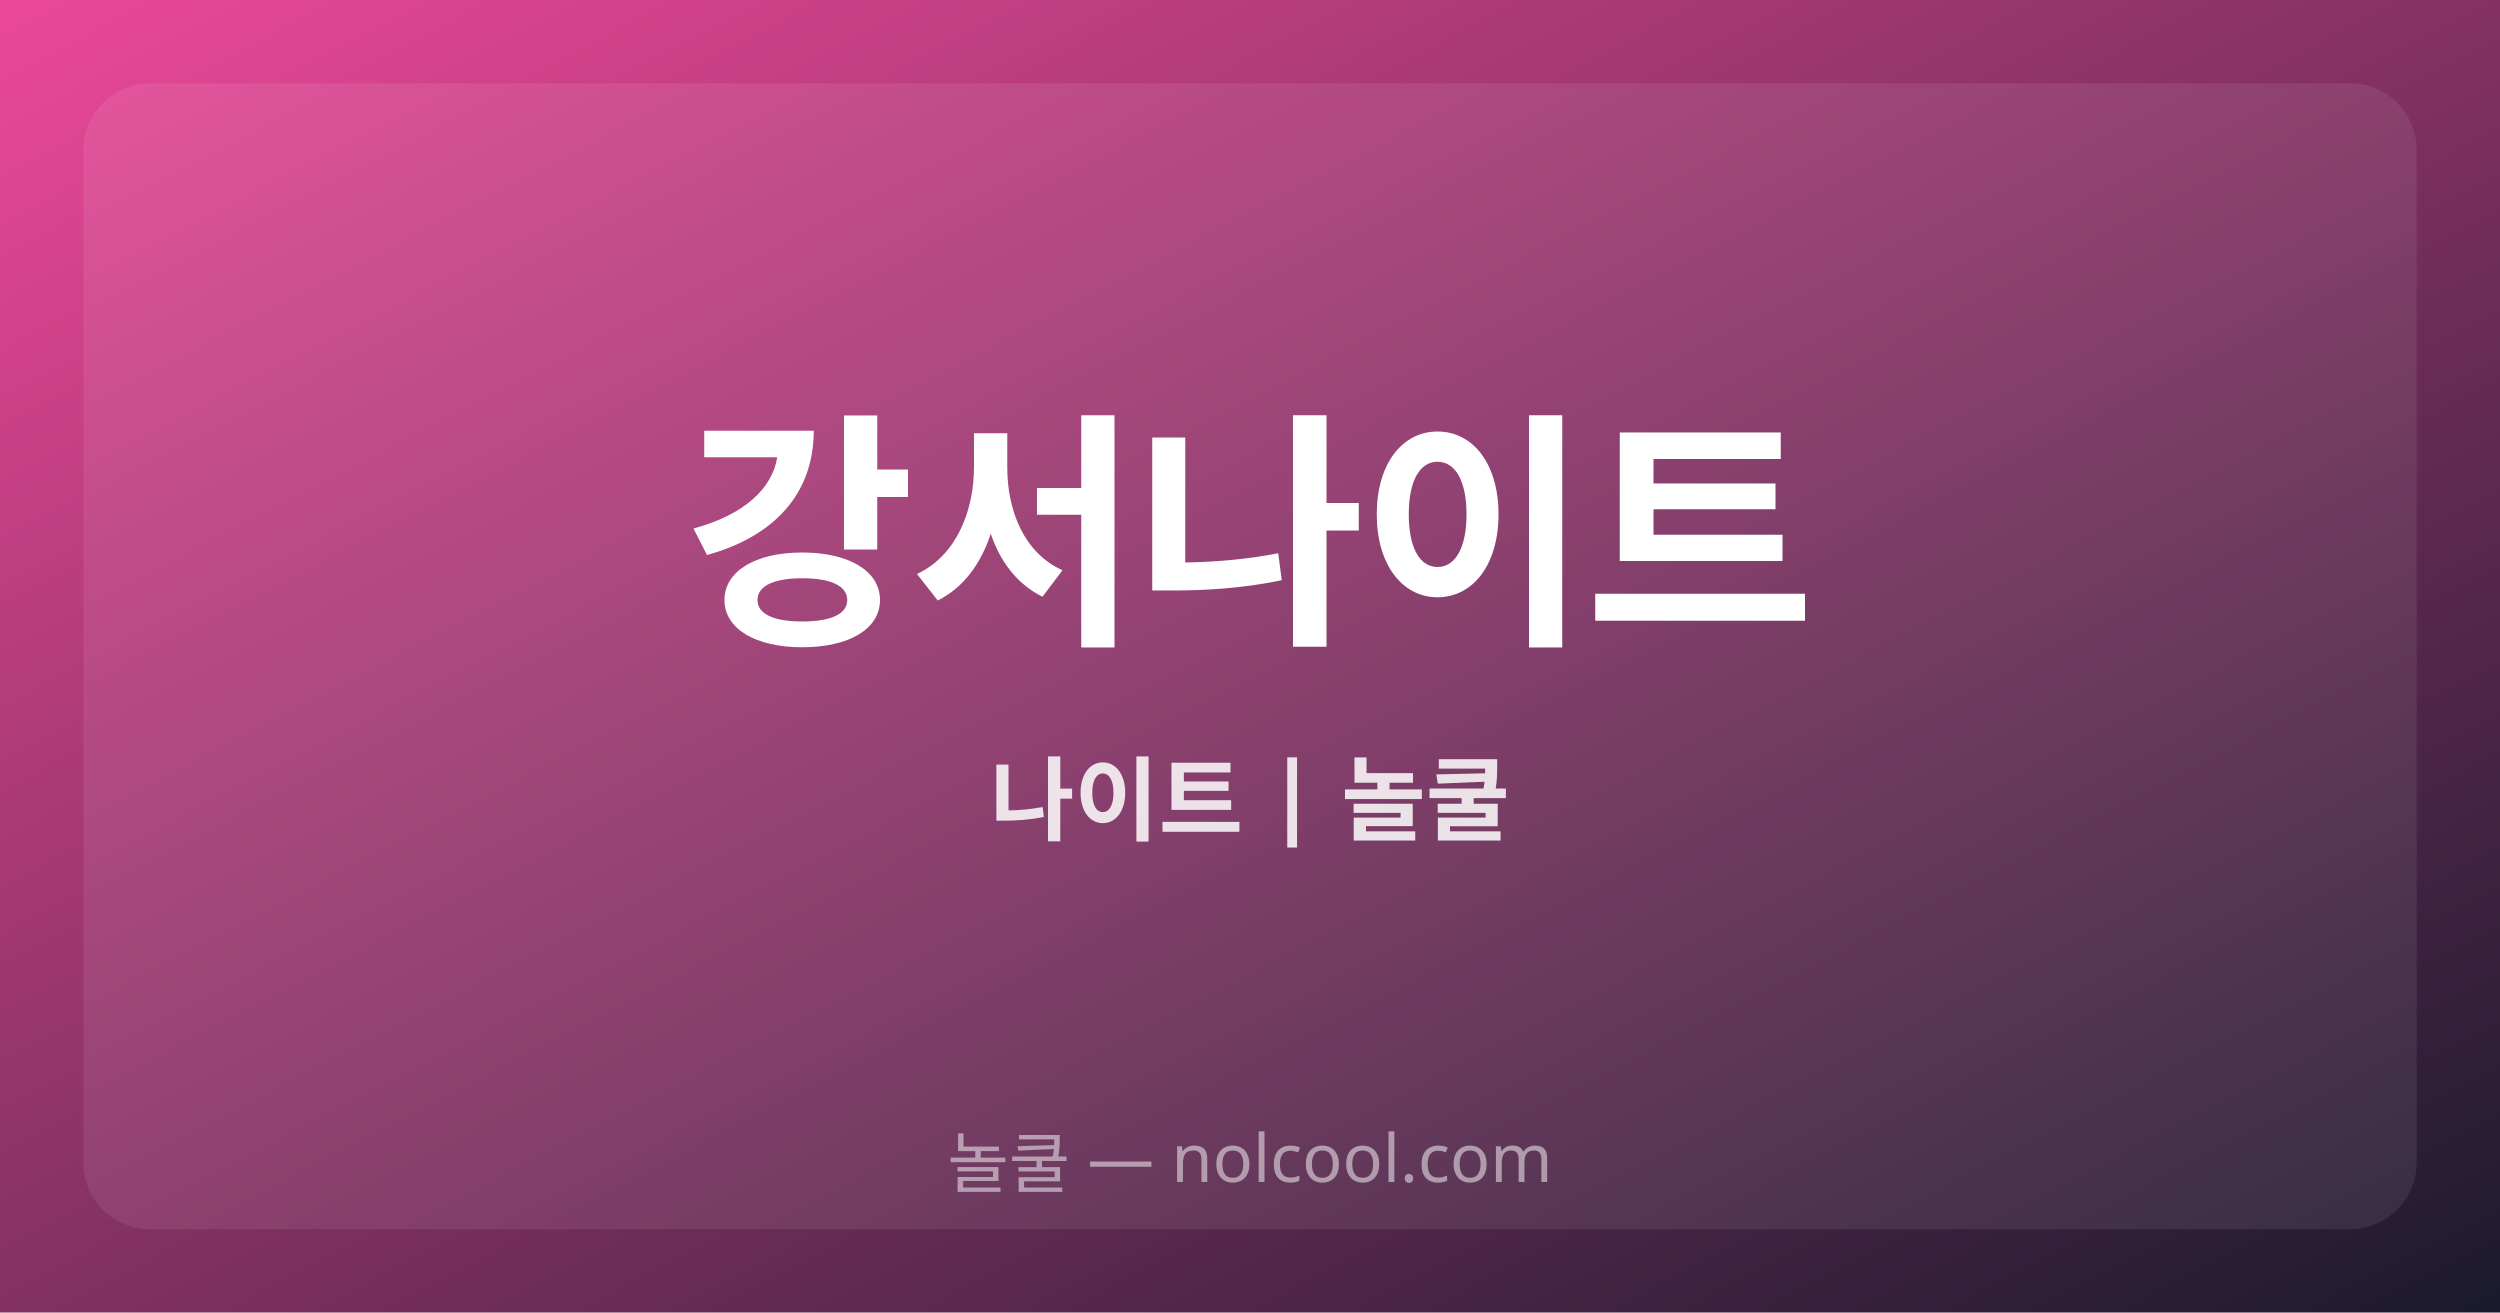
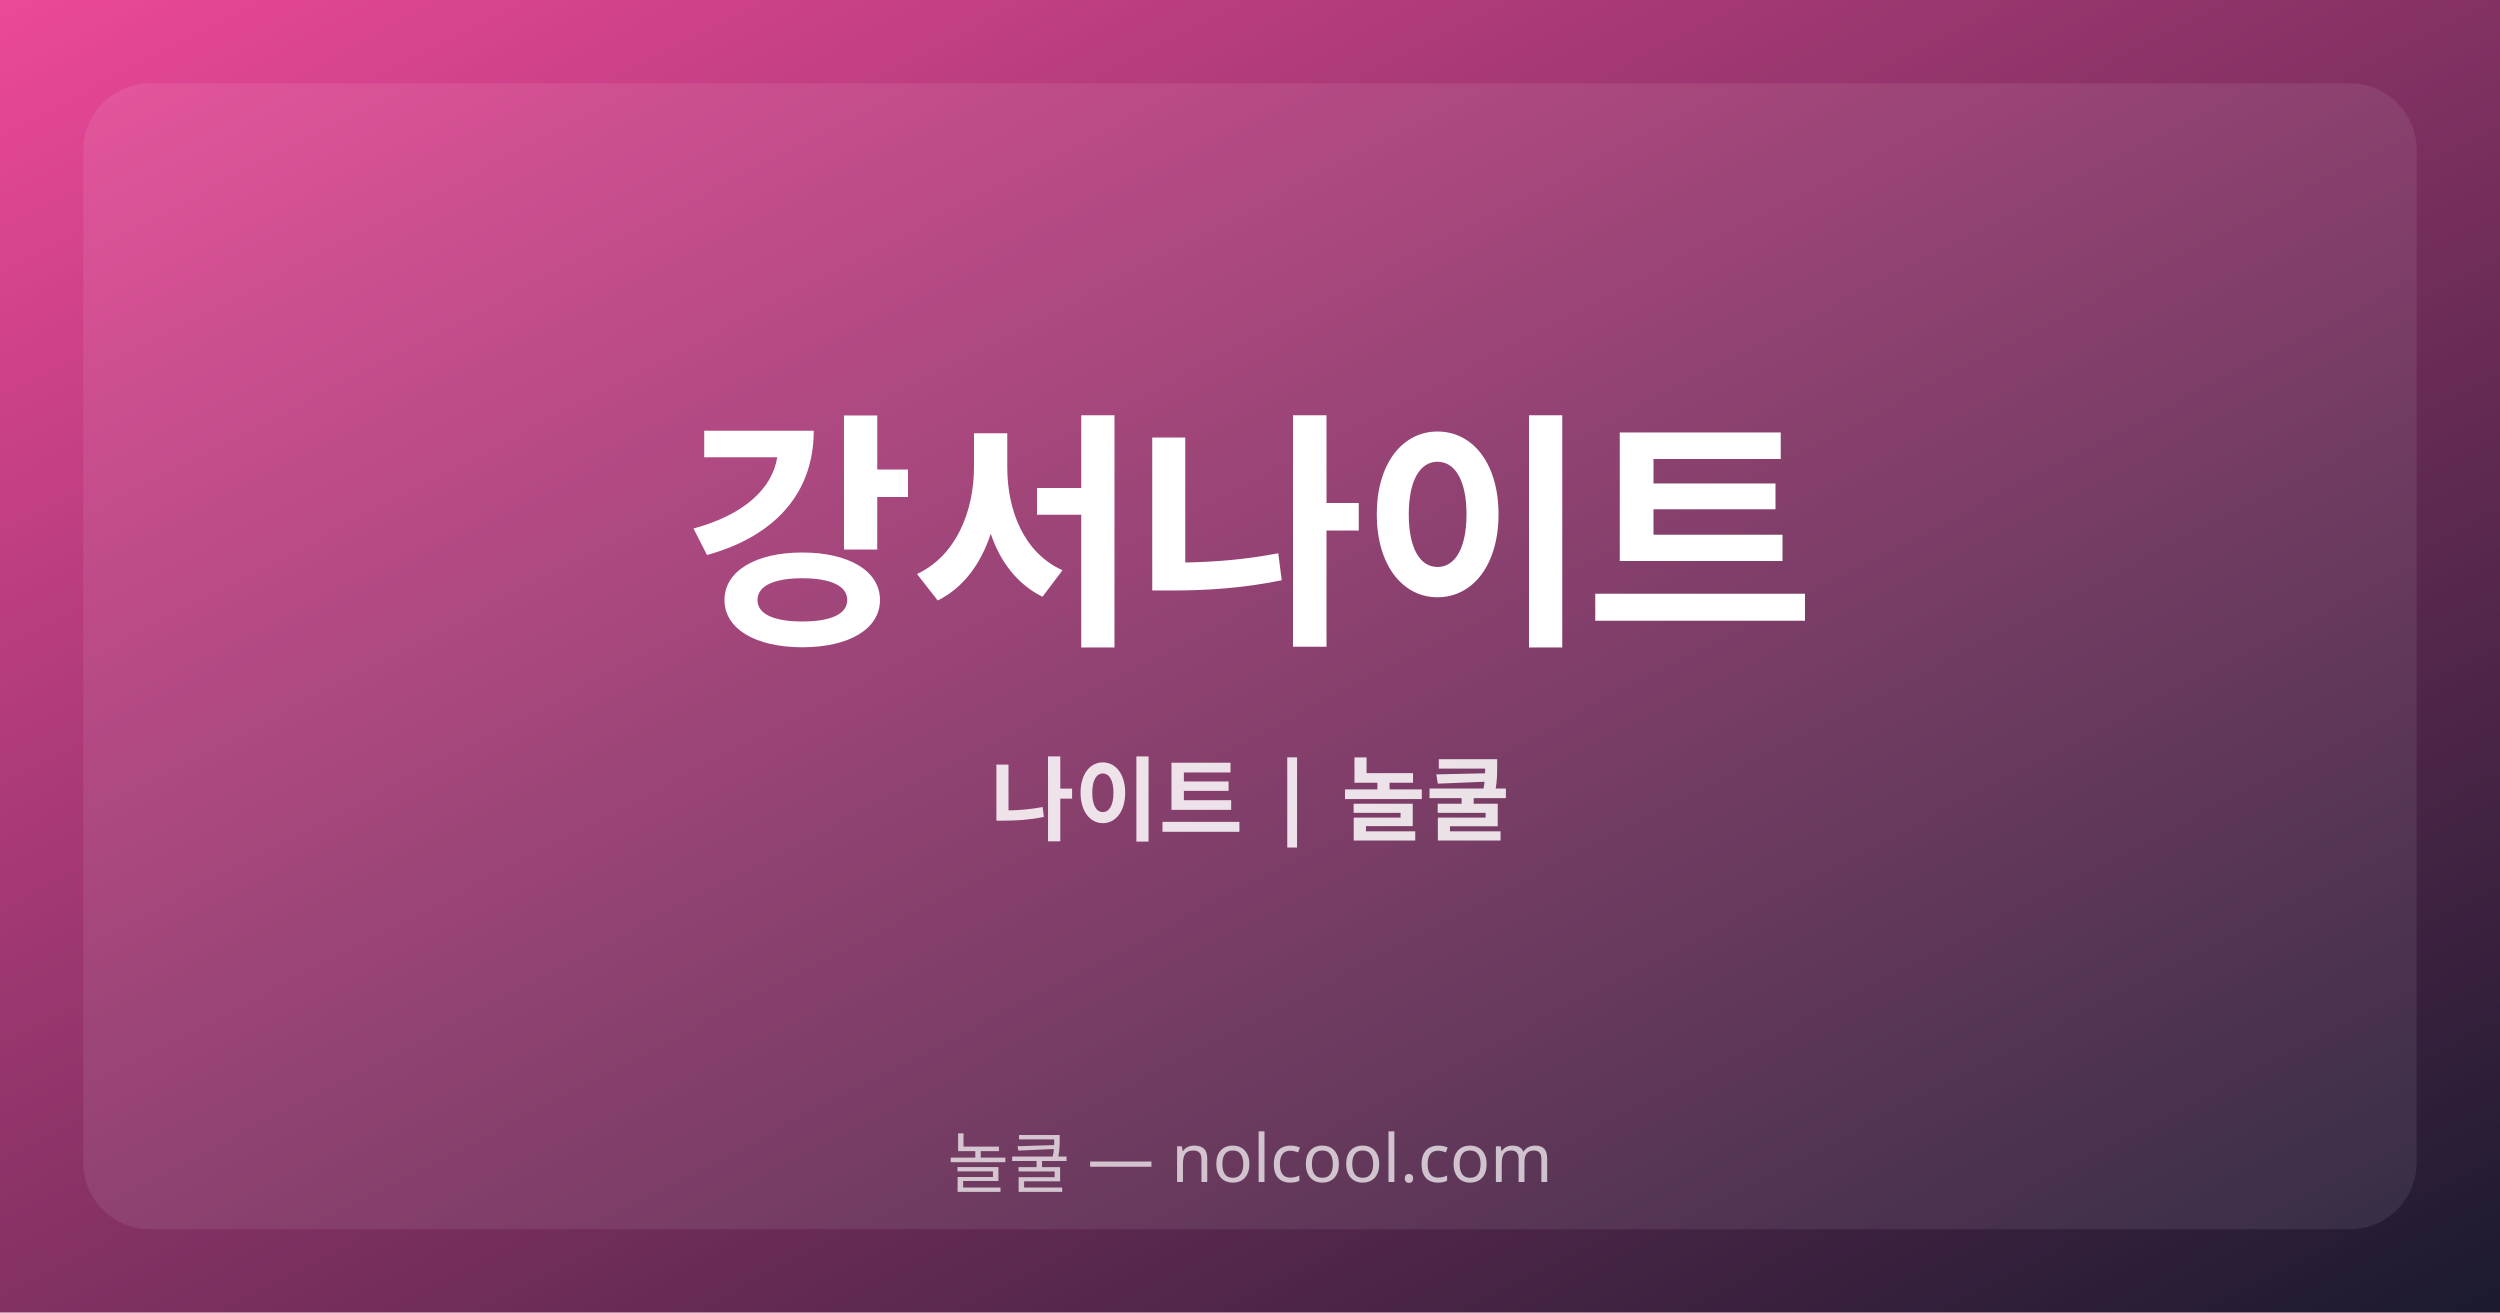
<svg xmlns="http://www.w3.org/2000/svg" width="1200" height="630" viewBox="0 0 1200 630">
  <defs>
    <linearGradient id="bg" x1="0%" y1="0%" x2="100%" y2="100%">
      <stop offset="0%" style="stop-color:#EC4899;stop-opacity:1" />
      <stop offset="100%" style="stop-color:#1a1a2e;stop-opacity:1" />
    </linearGradient>
  </defs>
  <rect width="1200" height="630" fill="url(#bg)" />
  <rect x="40" y="40" width="1120" height="550" rx="32" fill="rgba(255,255,255,0.08)" />
  <text x="600" y="300" text-anchor="middle" font-family="sans-serif" font-size="120" font-weight="900" fill="white" letter-spacing="-0.02em">강서나이트</text>
  <text x="600" y="400" text-anchor="middle" font-family="sans-serif" font-size="44" font-weight="600" fill="rgba(255,255,255,0.85)">나이트 | 놀쿨</text>
-   <text x="600" y="570" text-anchor="middle" font-family="sans-serif" font-size="32" font-weight="500" fill="rgba(255,255,255,0.5)">놀쿨 — nolcool.com</text>
+   <text x="600" y="570" text-anchor="middle" font-family="sans-serif" font-size="32" font-weight="500" fill="rgba(255,255,255,0.7)">놀쿨 — nolcool.com</text>
</svg>
